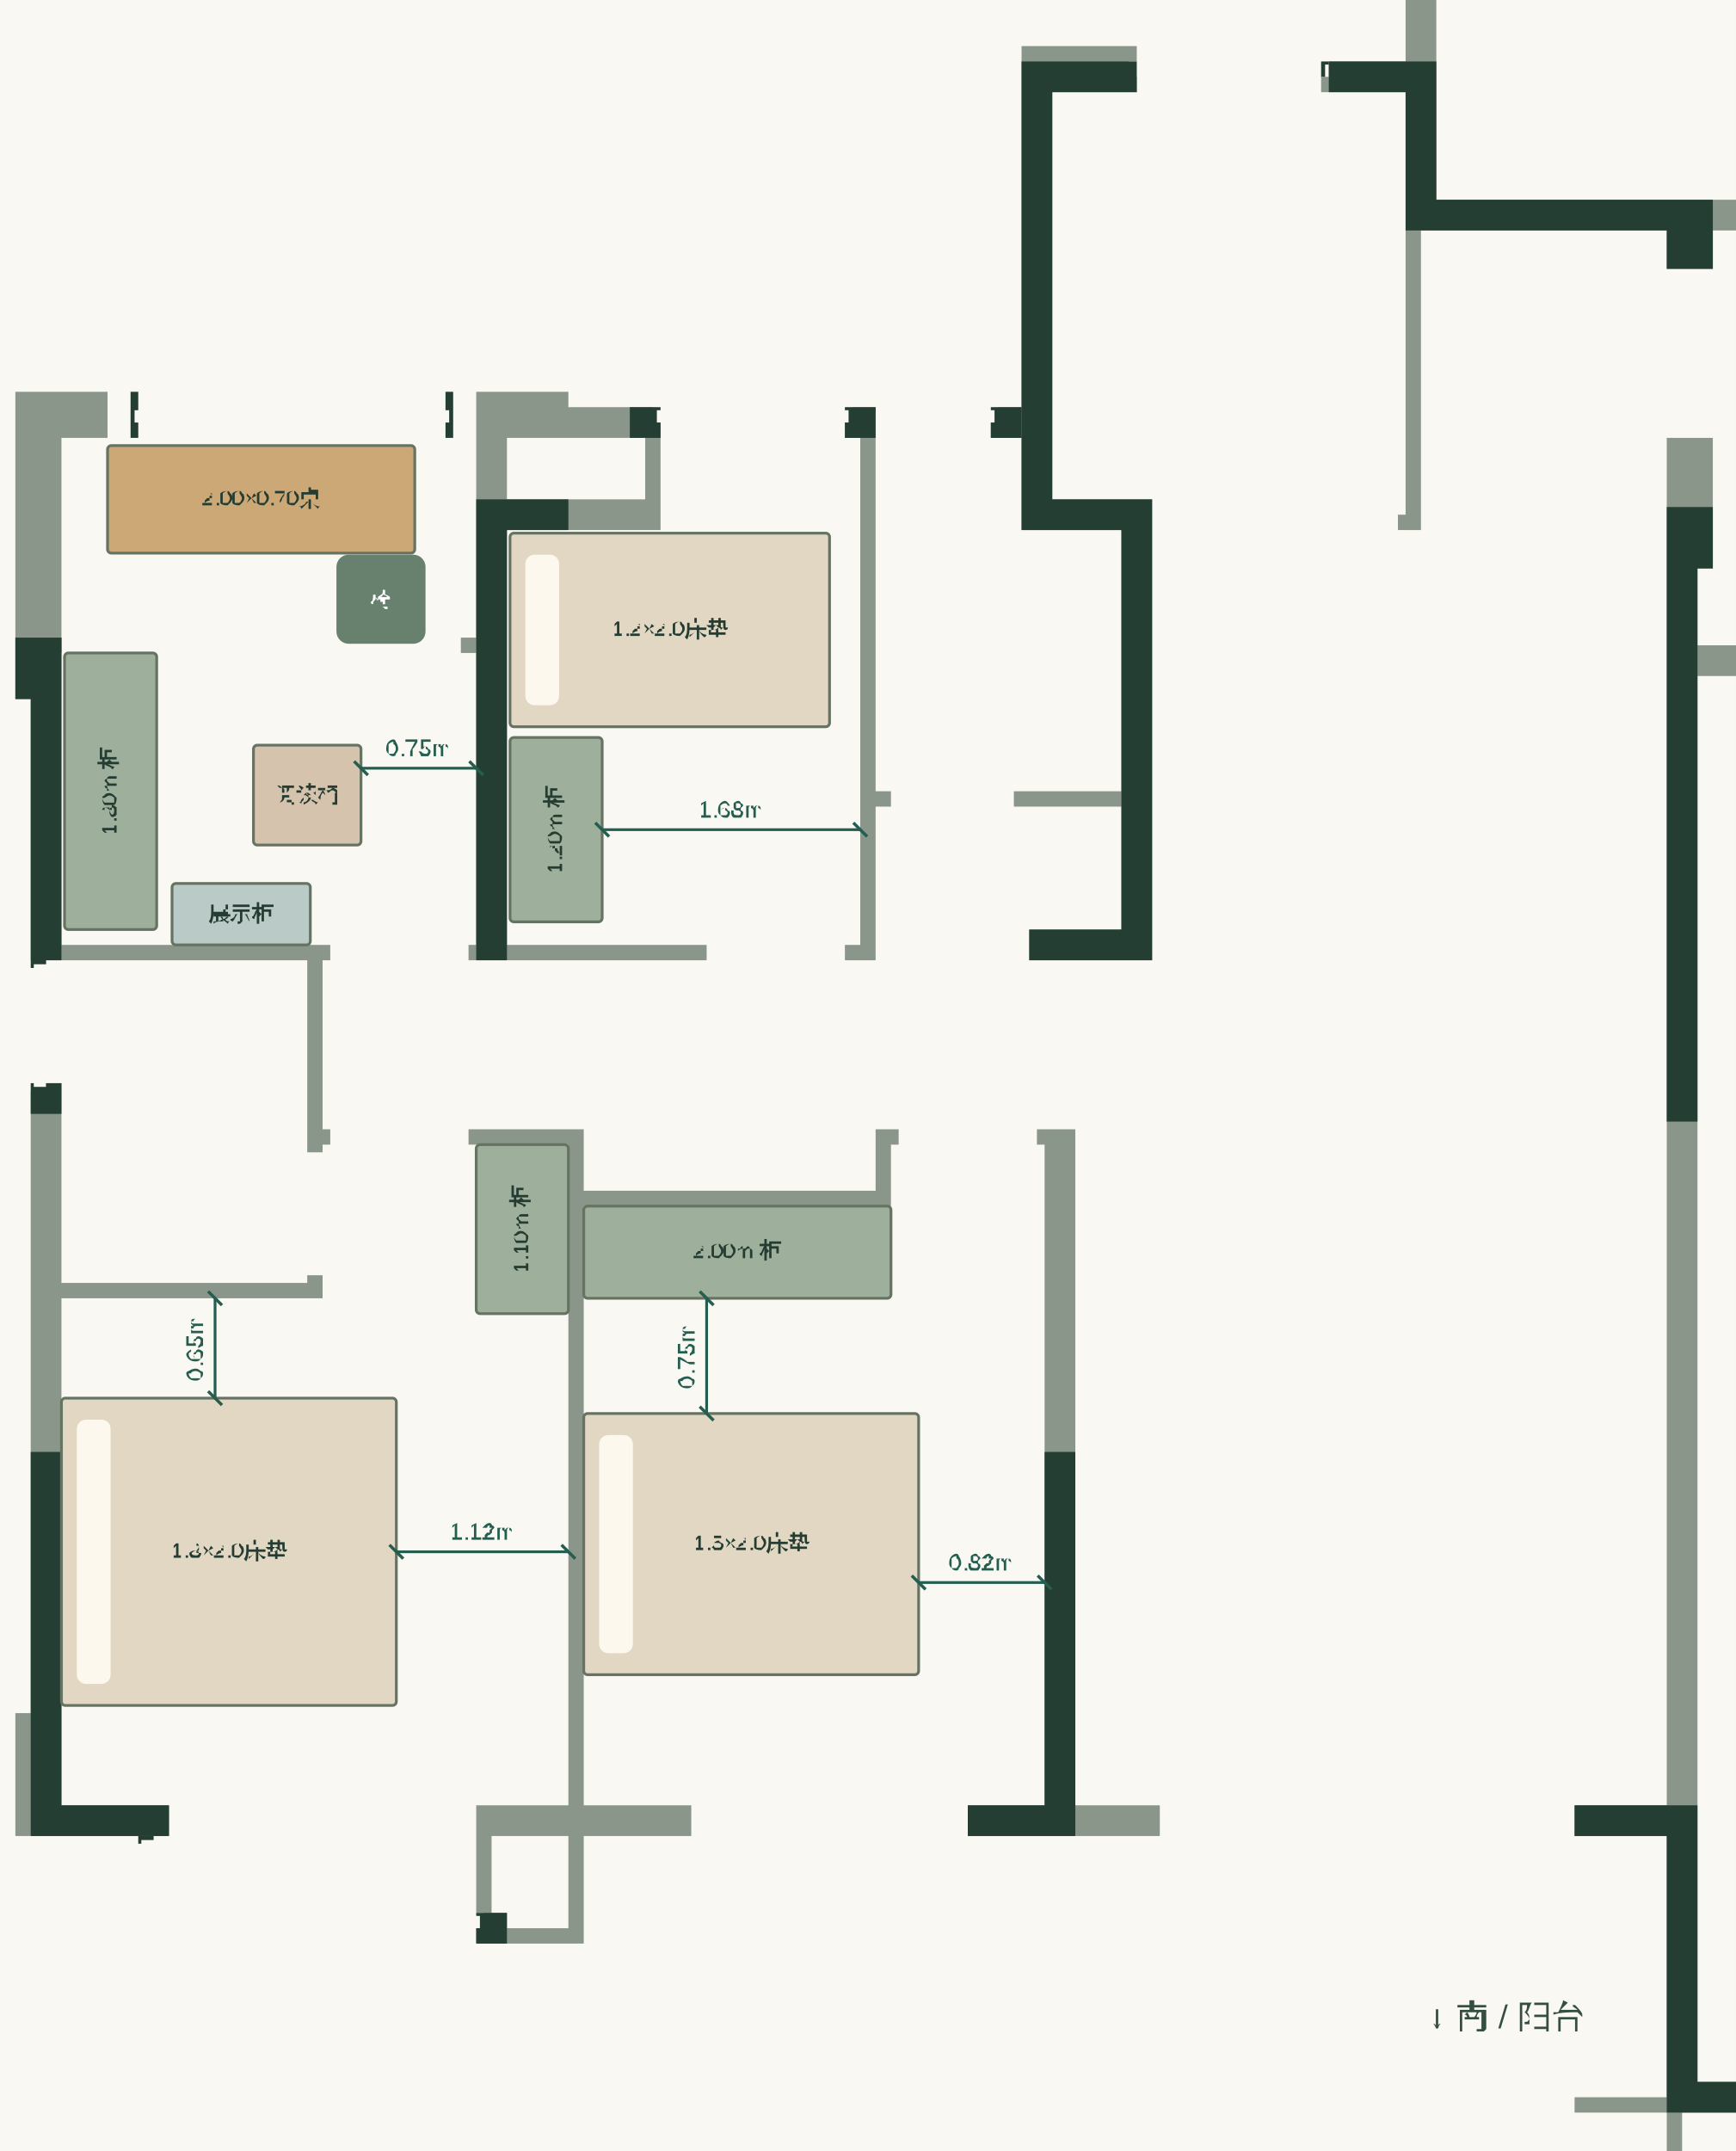
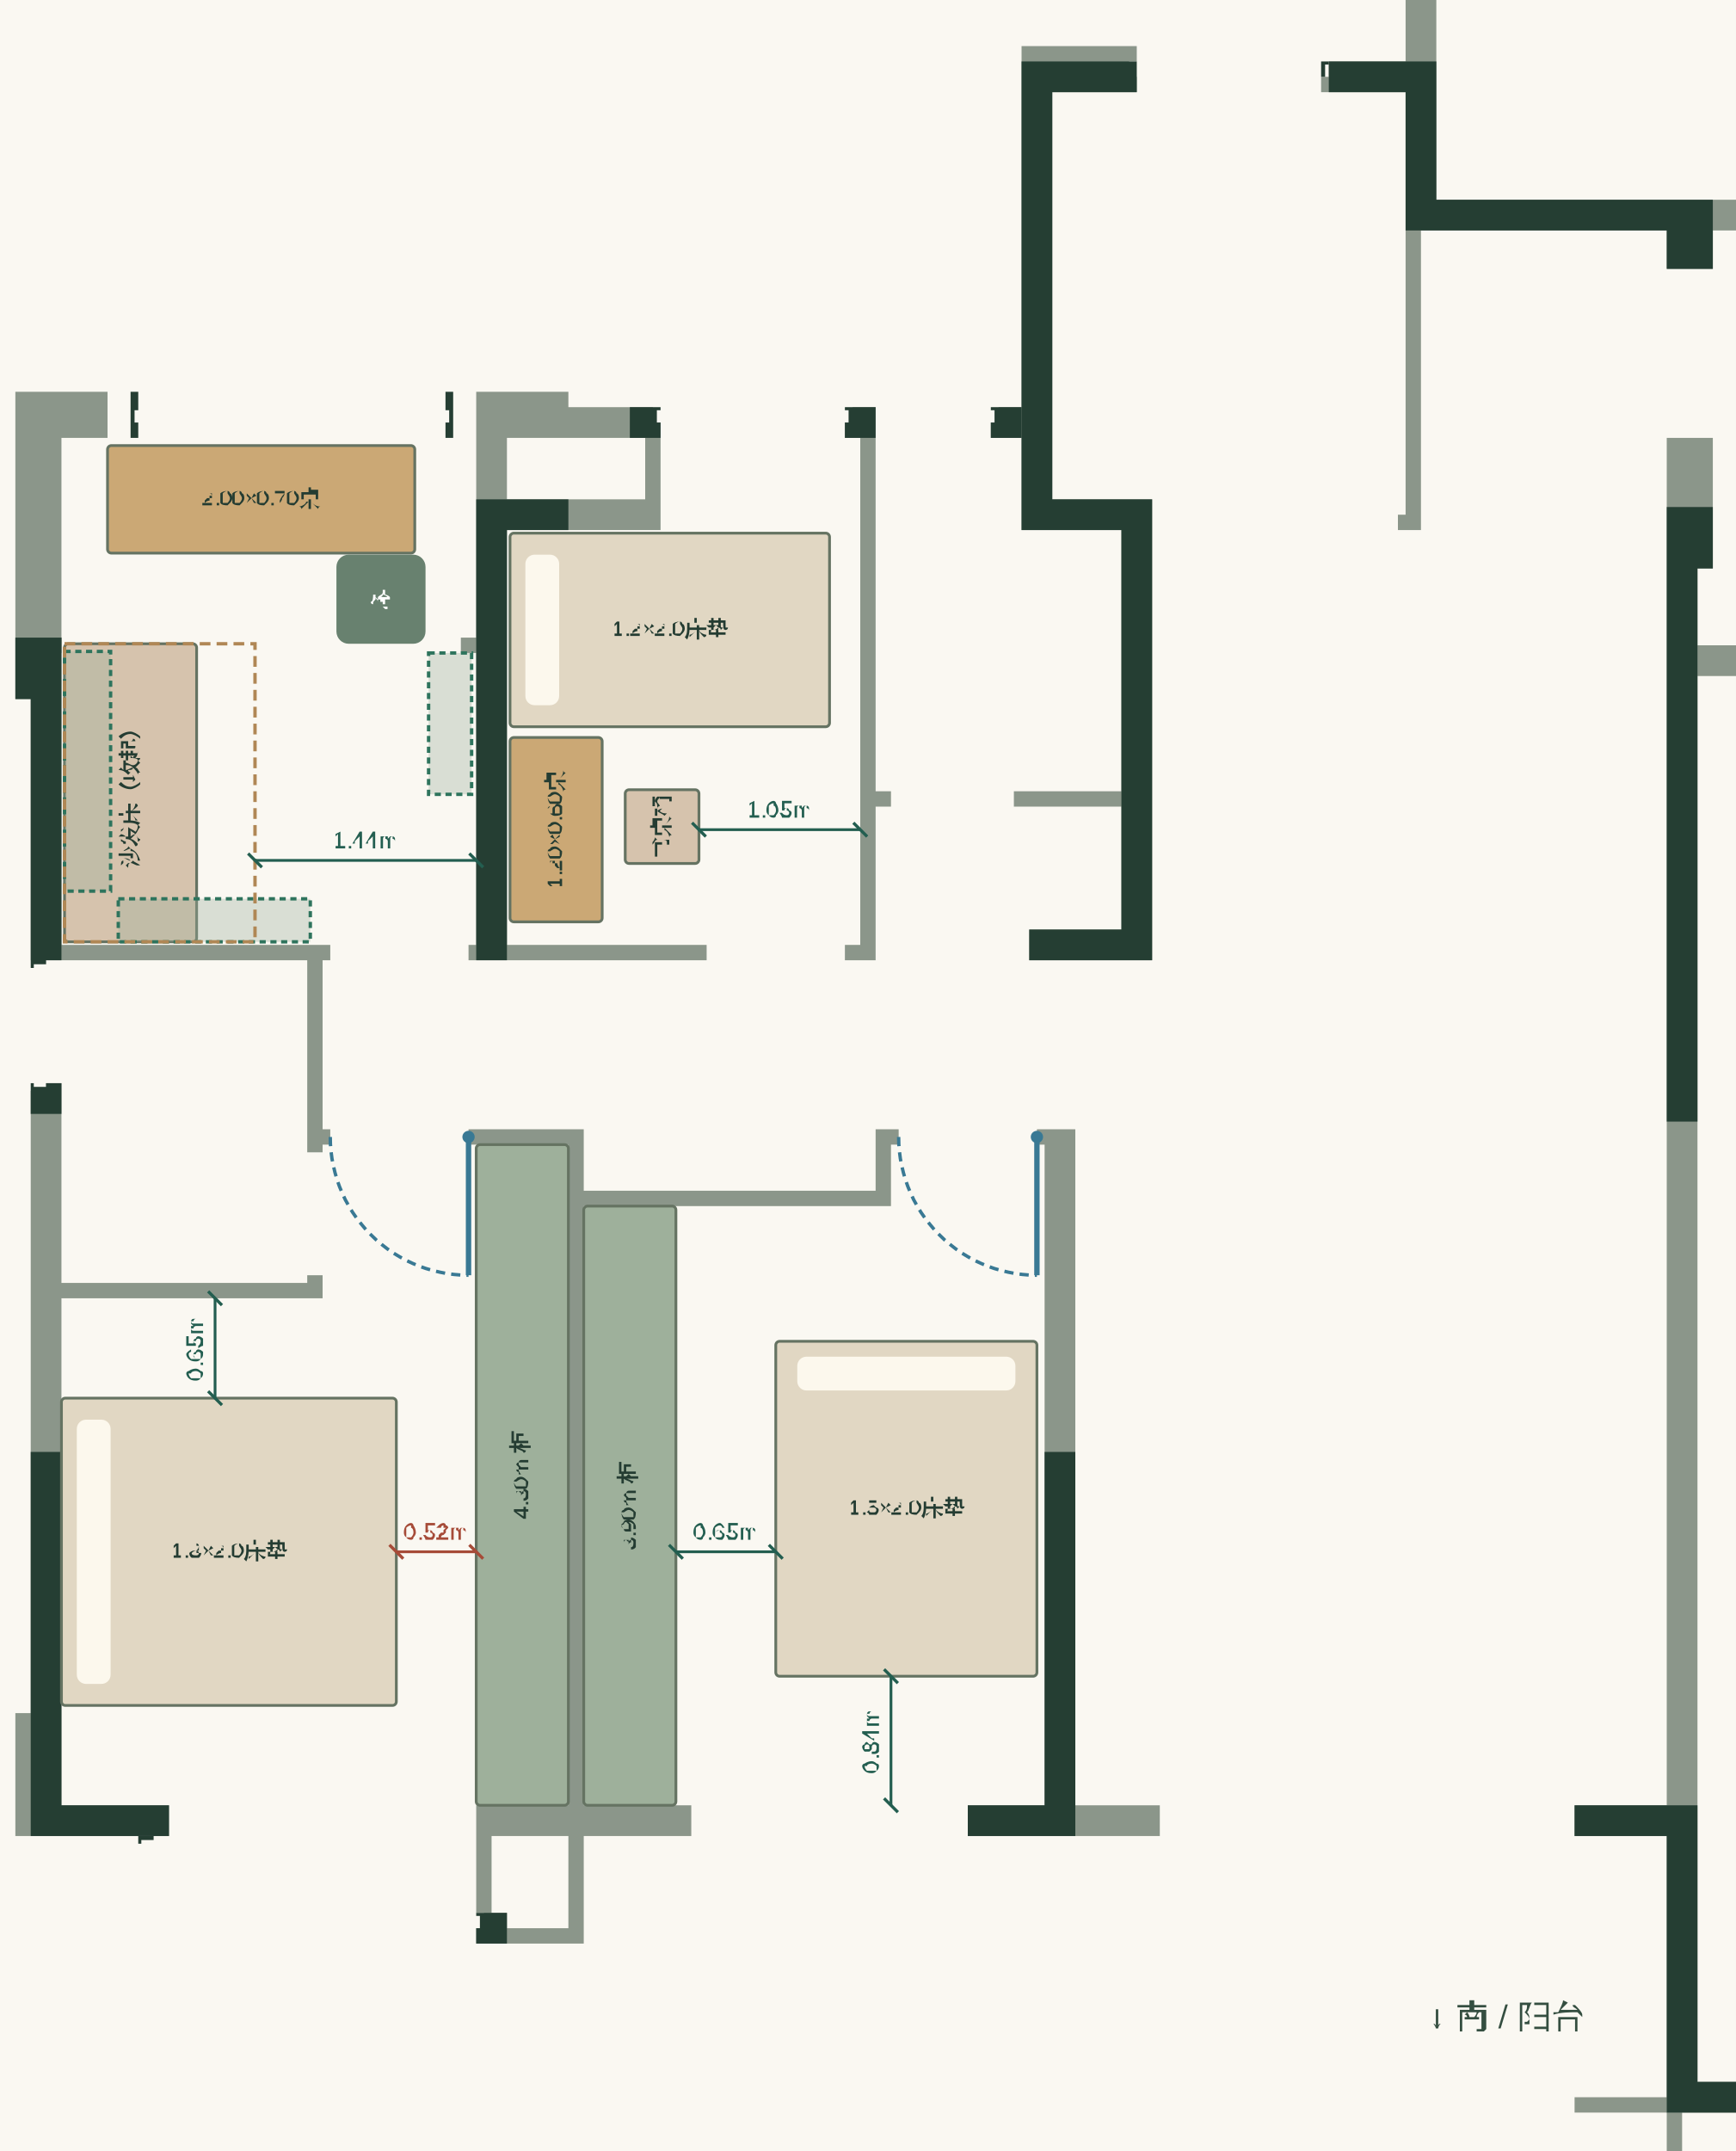
- <svg xmlns="http://www.w3.org/2000/svg" viewBox="-.3 -.3 11.3 14" role="img" aria-label="01 原四房优化尺寸俯视图">
+ <svg xmlns="http://www.w3.org/2000/svg" viewBox="-.3 -.3 11.3 14" role="img" aria-label="01 双面长柜＋沙发书房尺寸俯视图">
  <style>text{font-family:Arial,'PingFang SC',sans-serif}</style>
  <rect x="-.3" y="-.3" width="11.3" height="14" fill="#faf8f2" />
  <g fill="#8b968a">
    <path d="M11.45,-3.9L11.45,-2.65L11.65,-2.65L11.65,-3.9L13.85,-3.9L13.85,-1.7L13.4,-1.7L13.4,-1.5L13.85,-1.5L13.95,-1.5L14.25,-1.5L14.35,-1.5L14.45,-1.5L14.45,-1.5L14.55,-1.5L14.55,-1.8L14.45,-1.8L14.05,-1.8L14.05,-4.1L14.05,-4.3L13.1,-4.3L13.1,-4.1L11.55,-4.1L11.45,-4.1L11.35,-4.1L11.35,-4.08L11.35,-4L11.3,-4L11.3,-3.9L11.35,-3.9L11.45,-3.9Z" fill-rule="evenodd" />
    <path d="M8.35,0.3L8.85,0.3L8.85,1.1L8.85,1.2L8.85,3.05L8.8,3.05L8.8,3.15L8.95,3.15L8.95,1.2L10.55,1.2L10.55,1.45L10.85,1.45L10.85,1.2L11.55,1.2L11.65,1.2L12.55,1.2L12.55,1L11.65,1L11.65,0.7L11.45,0.7L11.45,1L10.85,1L9.05,1L9.05,0.1L9.05,-2.4L9.05,-3.9L9.75,-3.9L9.75,-4.1L9.75,-4.1L9.8,-4.1L9.8,-4.12L9.8,-4.3L8.85,-4.3L8.85,-4.1L8.85,-2.4L8.85,0.1L8.75,0.1L8.35,0.1L8.35,0.12L8.35,0.2L8.3,0.2L8.3,0.3L8.35,0.3Z" fill-rule="evenodd" />
    <path d="M13.75,1.2L14.35,1.2L14.55,1.2L15.35,1.2L15.35,1L14.55,1L14.55,0.6L14.45,0.6L14.35,0.6L14.25,0.6L14.15,0.6L14.15,0.95L13.75,0.95L13.75,1L13.75,1.2Z" fill-rule="evenodd" />
    <path d="M7,3.15L7,4.85L6.3,4.85L6.3,4.95L7,4.95L7,5.75L6.4,5.75L6.4,5.95L7.2,5.95L7.2,5.85L7.2,4.85L7.2,3.15L7.2,3.05L7.2,2.95L6.55,2.95L6.55,0.3L7.05,0.3L7.1,0.3L7.1,0.2L7.05,0.2L7.05,0.12L7.05,0.1L7.1,0.1L7.1,0L7.05,0L6.35,0L6.35,0.1L6.35,2.35L6.2,2.35L6.2,2.45L6.15,2.45L6.15,2.55L6.2,2.55L6.35,2.55L6.35,3.15L7,3.15Z" fill-rule="evenodd" />
    <path d="M12.5,3.2L12.5,3.9L12.25,3.9L12.25,4.1L12.6,4.1L12.6,5.5L12.9,5.5L12.9,5.4L12.7,5.4L12.7,4L12.7,3.4L14.15,3.4L15.2,3.4L15.2,3.725L15.3,3.725L15.4,3.725L15.4,3.2L15.2,3.2L15.05,3.2L15.05,2.7L16,2.7L16,2.5L14.95,2.5L14.35,2.5L14.25,2.5L14.15,2.5L13.9,2.5L13.9,2.6L14.15,2.6L14.15,3.2L12.6,3.2L12.6,2.6L12.9,2.6L12.9,2.5L12.6,2.5L12.5,2.5L12.5,2.6L12.5,3.2ZM14.35,2.6L14.95,2.6L14.95,3.2L14.35,3.2L14.35,2.6Z" fill-rule="evenodd" />
    <path d="M2.7,3.95L2.8,3.95L2.8,5.85L2.75,5.85L2.75,5.95L2.8,5.95L3,5.95L4.3,5.95L4.3,5.85L3,5.85L3,3.15L3.4,3.15L4,3.15L4,2.55L4,2.45L3.95,2.45L3.95,2.35L3.8,2.35L3.4,2.35L3.4,2.25L2.8,2.25L2.8,2.55L2.8,2.95L2.8,3.05L2.8,3.85L2.7,3.85L2.7,3.95ZM3.9,2.95L3.4,2.95L3,2.95L3,2.55L3.4,2.55L3.8,2.55L3.9,2.55L3.9,2.95Z" fill-rule="evenodd" />
    <path d="M5.5,4.85L5.4,4.85L5.4,2.55L5.4,2.45L5.4,2.37L5.4,2.35L5.35,2.35L5.25,2.35L5.25,2.45L5.2,2.45L5.2,2.55L5.25,2.55L5.3,2.55L5.3,4.85L5.3,5.85L5.2,5.85L5.2,5.95L5.4,5.95L5.4,4.95L5.5,4.95L5.5,4.85Z" fill-rule="evenodd" />
    <path d="M1.7,7.05L1.7,7.2L1.8,7.2L1.8,7.15L1.85,7.15L1.85,7.05L1.8,7.05L1.8,5.95L1.85,5.95L1.85,5.85L1.7,5.85L0.1,5.85L0.1,3.95L0.102,3.95L0.102,3.85L0.1,3.85L0.1,2.55L0.4,2.55L0.4,2.25L-0.1,2.25L-0.2,2.25L-0.2,3.85L-0.2,4.25L-0.1,4.25L-0.1,5.95L0,5.95L0.1,5.95L1.7,5.95L1.7,7.05Z" fill-rule="evenodd" />
    <path d="M16.7,5.4L16.65,5.4L16.65,5.5L16.7,5.5L16.7,5.42L16.7,5.4Z" fill-rule="evenodd" />
    <path d="M15.4,7.3L14.7,7.3L14.7,5.6L15.2,5.6L15.4,5.6L15.4,5.5L15.4,5.4L15.4,5.025L15.3,5.025L15.2,5.025L15.2,5.4L14.7,5.4L14.5,5.4L14.5,5.5L14.5,7.3L14.5,8.5L14.7,8.5L15.3,8.5L15.3,8.4L14.7,8.4L14.7,7.4L15.4,7.4L15.4,7.3Z" fill-rule="evenodd" />
    <path d="M17.5,8.6L17.6,8.6L17.6,8.5L19.1,8.5L19.2,8.5L19.2,8.4L19.1,8.4L19.1,5.6L19.15,5.6L19.3,5.6L19.35,5.6L19.35,5.5L19.3,5.5L19.3,5.4L19.15,5.4L19.1,5.4L18.7,5.4L18.55,5.4L18.55,5.5L18.5,5.5L18.5,5.6L18.55,5.6L18.7,5.6L19,5.6L19,8.4L17.4,8.4L17.4,8.5L17.5,8.5L17.5,8.6Z" fill-rule="evenodd" />
    <path d="M16.5,8.5L16.5,8.4L16.4,8.4L16.4,5.6L16.3,5.6L16.3,7.3L16.2,7.3L16.2,7.4L16.3,7.4L16.3,8.5L16.5,8.5Z" fill-rule="evenodd" />
    <path d="M10.55,13.35L10.05,13.35L9.95,13.35L9.95,13.45L10.05,13.45L10.55,13.45L10.55,13.85L10.65,13.85L10.65,13.45L10.75,13.45L11.4,13.45L11.4,13.25L10.75,13.25L10.75,11.55L10.75,11.45L10.75,7L10.75,4.1L11.15,4.1L11.15,3.9L10.75,3.9L10.75,3.4L10.85,3.4L10.85,3L10.85,2.55L10.55,2.55L10.55,3L10.55,3.9L10.55,7L10.55,11.45L9.95,11.45L9.95,11.65L10.55,11.65L10.55,13.35Z" fill-rule="evenodd" />
    <path d="M0.8,11.65L0.8,11.45L0.1,11.45L0.1,9.15L0.1,8.15L1.8,8.15L1.8,8L1.7,8L1.7,8.05L0.1,8.05L0.1,6.95L0.1,6.8L0.1,6.75L0,6.75L0,6.8L-0.1,6.8L-0.1,6.95L-0.1,8.05L-0.1,9.15L-0.1,9.15L-0.1,10.85L-0.2,10.85L-0.2,11.65L-0.1,11.65L0.6,11.65L0.7,11.65L0.8,11.65Z" fill-rule="evenodd" />
    <path d="M6.45,7.05L6.45,7.15L6.5,7.15L6.5,9.15L6.5,11.45L6,11.45L6,11.65L6.6,11.65L6.7,11.65L7.25,11.65L7.25,11.45L6.7,11.45L6.7,9.15L6.7,7.05L6.45,7.05Z" fill-rule="evenodd" />
    <path d="M5.4,7.05L5.4,7.45L3.5,7.45L3.5,7.05L2.75,7.05L2.75,7.15L3.4,7.15L3.4,7.45L3.4,11.45L2.8,11.45L2.8,12.15L2.85,12.15L2.85,12.25L2.8,12.25L2.8,12.35L2.85,12.35L3,12.35L3.5,12.35L3.5,11.65L4.2,11.65L4.2,11.45L3.5,11.45L3.5,7.55L5.5,7.55L5.5,7.15L5.55,7.15L5.55,7.05L5.4,7.05ZM2.9,12.15L2.9,11.65L3.4,11.65L3.4,12.25L3,12.25L3,12.15L2.9,12.15Z" fill-rule="evenodd" />
    <path d="M20.8,10.95L20.8,13.25L20.2,13.25L20.1,13.25L20.1,13.45L20.1,13.85L20.1,13.95L20.15,13.95L20.15,14.05L20.3,14.05L20.9,14.05L21.5,14.05L21.65,14.05L21.65,13.95L21.7,13.95L21.7,13.85L21.7,13.45L21.7,13.25L21.6,13.25L21,13.25L21,10.95L21,8.5L21.8,8.5L21.8,8.4L21,8.4L21,5.6L21.65,5.6L21.65,5.5L21.65,5.4L21,5.4L20.8,5.4L20.15,5.4L20.15,5.5L20.15,5.6L20.8,5.6L20.8,8.4L20,8.4L20,8.5L20.8,8.5L20.8,10.95ZM20.2,13.45L20.8,13.45L21,13.45L21.6,13.45L21.6,13.85L21.5,13.85L21.5,13.95L20.9,13.95L20.3,13.95L20.3,13.85L20.2,13.85L20.2,13.45Z" fill-rule="evenodd" />
    <path d="M14.1,13.25L14.1,13.45L14.5,13.45L14.6,13.45L15.1,13.45L15.1,13.25L14.7,13.25L14.7,10.7L14.7,9.7L14.8,9.7L14.8,9.6L14.5,9.6L14.5,13.25L14.1,13.25Z" fill-rule="evenodd" />
    <path d="M18.1,14.15L18.25,14.15L18.3,14.15L18.3,14.05L18.25,14.05L18.25,13.95L18.3,13.95L18.3,13.25L17.6,13.25L17.6,9.7L17.6,9.5L17.5,9.5L17.5,9.6L15.7,9.6L15.7,9.7L17.5,9.7L17.5,13.25L16.9,13.25L16.9,13.45L17.5,13.45L17.5,14.15L18.1,14.15ZM18.1,14.05L17.6,14.05L17.6,13.45L18.2,13.45L18.2,13.95L18.1,13.95L18.1,14.05Z" fill-rule="evenodd" />
    <path d="M10.85,15.15L10.85,14.85L10.55,14.85L10.55,15.05L10.05,15.05L9.95,15.05L9.95,15.15L10.85,15.15Z" fill-rule="evenodd" />
    <path d="M27.95,-1.5L28.4,-1.5L28.4,-1.7L27.95,-1.7L27.95,-3.9L30.15,-3.9L30.15,-2.65L30.35,-2.65L30.35,-3.9L30.35,-3.9L30.45,-3.9L30.5,-3.9L30.5,-4L30.45,-4L30.45,-4.08L30.45,-4.1L30.35,-4.1L30.25,-4.1L28.7,-4.1L28.7,-4.3L27.75,-4.3L27.75,-4.1L27.75,-1.8L27.35,-1.8L27.25,-1.8L27.25,-1.5L27.35,-1.5L27.35,-1.5L27.45,-1.5L27.55,-1.5L27.85,-1.5L27.95,-1.5Z" fill-rule="evenodd" />
    <path d="M30.95,1.45L31.25,1.45L31.25,1.2L32.85,1.2L32.85,3.15L33,3.15L33,3.05L32.95,3.05L32.95,1.2L32.95,1.1L32.95,0.3L33.45,0.3L33.5,0.3L33.5,0.2L33.45,0.2L33.45,0.12L33.45,0.1L33.05,0.1L32.95,0.1L32.95,-2.4L32.95,-4.1L32.95,-4.3L32,-4.3L32,-4.12L32,-4.1L32.05,-4.1L32.05,-4.1L32.05,-3.9L32.75,-3.9L32.75,-2.4L32.75,0.1L32.75,1L30.95,1L30.35,1L30.35,0.7L30.15,0.7L30.15,1L29.25,1L29.25,1.2L30.25,1.2L30.95,1.2L30.95,1.45Z" fill-rule="evenodd" />
    <path d="M26.45,1L26.45,1.2L27.1,1.2L27.35,1.2L27.45,1.2L28.05,1.2L28.05,1L28.05,0.95L27.55,0.95L27.55,0.6L27.45,0.6L27.35,0.6L27.25,0.6L27.25,0.95L27.1,0.95L27.1,1L26.45,1Z" fill-rule="evenodd" />
    <path d="M34.6,3.15L34.6,4.85L34.6,5.85L34.6,5.95L35.4,5.95L35.4,5.75L34.8,5.75L34.8,4.95L35.5,4.95L35.5,4.85L34.8,4.85L34.8,3.15L35.45,3.15L35.45,2.55L35.6,2.55L35.65,2.55L35.65,2.45L35.6,2.45L35.6,2.35L35.45,2.35L35.45,0.1L35.45,0L34.75,0L34.7,0L34.7,0.1L34.75,0.1L34.75,0.12L34.75,0.2L34.7,0.2L34.7,0.3L34.75,0.3L35.25,0.3L35.25,2.95L34.6,2.95L34.6,3.05L34.6,3.15Z" fill-rule="evenodd" />
    <path d="M29.1,3.4L29.1,4L29.1,5.4L28.9,5.4L28.9,5.5L29.2,5.5L29.2,4.1L29.55,4.1L29.55,3.9L29.3,3.9L29.3,3.2L29.3,2.5L28.75,2.5L28.75,2.6L29.2,2.6L29.2,3.2L27.3,3.2L27.3,2.6L27.75,2.6L27.75,2.5L27.3,2.5L27.1,2.5L26.5,2.5L25.8,2.5L25.8,2.7L26.4,2.7L26.4,3.2L26.4,3.725L26.5,3.725L26.6,3.725L26.6,3.4L27.2,3.4L27.3,3.4L29.1,3.4ZM27.1,2.7L27.1,3.2L26.6,3.2L26.5,3.2L26.5,2.7L27.1,2.7Z" fill-rule="evenodd" />
    <path d="M38.8,5.95L39,5.95L39.05,5.95L39.05,5.85L39,5.85L39,3.95L39.1,3.95L39.1,3.85L39,3.85L39,3.05L39,2.95L39,2.55L39,2.25L38.4,2.25L38.4,2.35L38,2.35L37.85,2.35L37.85,2.45L37.8,2.45L37.8,2.55L37.8,3.15L38.4,3.15L38.8,3.15L38.8,5.85L37.5,5.85L37.5,5.95L38.8,5.95ZM38.8,2.55L38.8,2.95L38.4,2.95L37.9,2.95L37.9,2.55L38,2.55L38.4,2.55L38.8,2.55Z" fill-rule="evenodd" />
    <path d="M36.4,2.55L36.4,4.85L36.3,4.85L36.3,4.95L36.4,4.95L36.4,5.95L36.6,5.95L36.6,5.85L36.5,5.85L36.5,4.85L36.5,2.55L36.55,2.55L36.6,2.55L36.6,2.45L36.55,2.45L36.55,2.35L36.45,2.35L36.4,2.35L36.4,2.37L36.4,2.45L36.4,2.55Z" fill-rule="evenodd" />
    <path d="M39.95,7.05L39.95,7.15L40,7.15L40,7.2L40.1,7.2L40.1,7.05L40.1,5.95L41.7,5.95L41.8,5.95L41.9,5.95L41.9,4.25L42,4.25L42,3.85L42,2.25L41.9,2.25L41.4,2.25L41.4,2.55L41.7,2.55L41.7,3.85L40,3.85L40,3.95L41.7,3.95L41.7,5.85L40.1,5.85L39.95,5.85L39.95,5.95L40,5.95L40,7.05L39.95,7.05Z" fill-rule="evenodd" />
    <path d="M25.1,5.4L25.1,5.42L25.1,5.5L25.15,5.5L25.15,5.4L25.1,5.4Z" fill-rule="evenodd" />
    <path d="M26.4,7.4L27.1,7.4L27.1,8.4L26.5,8.4L26.5,8.5L27.1,8.5L27.3,8.5L27.3,7.3L27.3,5.5L27.3,5.4L27.1,5.4L26.6,5.4L26.6,5.025L26.5,5.025L26.4,5.025L26.4,5.4L26.4,5.5L26.4,5.6L26.6,5.6L27.1,5.6L27.1,7.3L26.4,7.3L26.4,7.4Z" fill-rule="evenodd" />
    <path d="M22.7,5.6L22.7,8.4L22.6,8.4L22.6,8.5L22.7,8.5L24.2,8.5L24.2,8.6L24.3,8.6L24.3,8.5L24.4,8.5L24.4,8.4L22.8,8.4L22.8,5.6L23.1,5.6L23.25,5.6L23.3,5.6L23.3,5.5L23.25,5.5L23.25,5.4L23.1,5.4L22.7,5.4L22.65,5.4L22.5,5.4L22.5,5.5L22.45,5.5L22.45,5.6L22.5,5.6L22.65,5.6L22.7,5.6Z" fill-rule="evenodd" />
    <path d="M25.6,7.4L25.6,7.3L25.5,7.3L25.5,5.6L25.4,5.6L25.4,8.4L25.3,8.4L25.3,8.5L25.5,8.5L25.5,7.4L25.6,7.4Z" fill-rule="evenodd" />
    <path d="M31.05,13.25L30.4,13.25L30.4,13.45L31.05,13.45L31.15,13.45L31.15,13.85L31.25,13.85L31.25,13.45L31.75,13.45L31.85,13.45L31.85,13.35L31.75,13.35L31.25,13.35L31.25,11.65L31.85,11.65L31.85,11.45L31.25,11.45L31.25,7L31.25,3.9L31.25,3L31.25,2.55L30.95,2.55L30.95,3L30.95,3.4L31.05,3.4L31.05,3.9L30.65,3.9L30.65,4.1L31.05,4.1L31.05,7L31.05,11.45L31.05,11.55L31.05,13.25Z" fill-rule="evenodd" />
    <path d="M42,11.65L42,10.85L41.9,10.85L41.9,9.15L41.9,9.15L41.9,8.05L41.9,6.95L41.9,6.8L41.8,6.8L41.8,6.75L41.7,6.75L41.7,6.8L41.7,6.95L41.7,8.05L40.1,8.05L40.1,8L40,8L40,8.15L41.7,8.15L41.7,9.15L41.7,11.45L41,11.45L41,11.65L41.1,11.65L41.2,11.65L41.9,11.65L42,11.65Z" fill-rule="evenodd" />
    <path d="M35.35,7.05L35.1,7.05L35.1,9.15L35.1,11.45L34.55,11.45L34.55,11.65L35.1,11.65L35.2,11.65L35.8,11.65L35.8,11.45L35.3,11.45L35.3,9.15L35.3,7.15L35.35,7.15L35.35,7.05Z" fill-rule="evenodd" />
    <path d="M36.3,7.55L38.3,7.55L38.3,11.45L37.6,11.45L37.6,11.65L38.3,11.65L38.3,12.35L38.8,12.35L38.95,12.35L39,12.35L39,12.25L38.95,12.25L38.95,12.15L39,12.15L39,11.45L38.4,11.45L38.4,7.45L38.4,7.15L39.05,7.15L39.05,7.05L38.3,7.05L38.3,7.45L36.4,7.45L36.4,7.05L36.25,7.05L36.25,7.15L36.3,7.15L36.3,7.55ZM38.4,12.25L38.4,11.65L38.9,11.65L38.9,12.15L38.8,12.15L38.8,12.25L38.4,12.25Z" fill-rule="evenodd" />
    <path d="M27.3,13.25L27.3,9.6L27,9.6L27,9.7L27.1,9.7L27.1,10.7L27.1,13.25L26.7,13.25L26.7,13.45L27.2,13.45L27.3,13.45L27.7,13.45L27.7,13.25L27.3,13.25Z" fill-rule="evenodd" />
    <path d="M24.2,9.7L24.2,13.25L23.5,13.25L23.5,13.95L23.55,13.95L23.55,14.05L23.5,14.05L23.5,14.15L23.55,14.15L23.7,14.15L24.3,14.15L24.3,13.45L24.9,13.45L24.9,13.25L24.3,13.25L24.3,9.7L26.1,9.7L26.1,9.6L24.3,9.6L24.3,9.5L24.2,9.5L24.2,9.7ZM24.2,13.45L24.2,14.05L23.7,14.05L23.7,13.95L23.6,13.95L23.6,13.45L24.2,13.45Z" fill-rule="evenodd" />
    <path d="M31.85,15.15L31.85,15.05L31.75,15.05L31.25,15.05L31.25,14.85L30.95,14.85L30.95,15.15L31.85,15.15Z" fill-rule="evenodd" />
  </g>
  <path d="M3.8,2.35L3.8,2.55L3.95,2.55L4,2.55L4,2.45L3.976,2.45L3.976,2.37L4,2.37L4,2.35L3.95,2.35L3.8,2.35Z" fill="#253e33" />
  <path d="M2.8,2.95L2.8,5.95L3,5.95L3,3.15L3.4,3.15L3.4,2.95L2.8,2.95Z" fill="#253e33" />
  <path d="M-0.2,3.85L-0.2,4.25L-0.1,4.25L-0.1,5.95L-0.1,5.95L-0.1,6L-0.08,6L-0.08,5.976L0,5.976L0,5.95L0.048,5.95L0.1,5.95L0.1,5.95L0.1,3.85L-0.2,3.85Z" fill="#253e33" />
  <path d="M-0.1,6.95L0.1,6.95L0.1,6.8L0.1,6.75L0,6.75L0,6.774L-0.08,6.774L-0.08,6.75L-0.1,6.75L-0.1,6.8L-0.1,6.95Z" fill="#253e33" />
  <path d="M0.8,11.65L0.8,11.45L0.1,11.45L0.1,9.15L-0.1,9.15L-0.1,9.15L-0.1,10.85L-0.1,10.85L-0.1,11.65L0.8,11.65Z" fill="#253e33" />
  <path d="M2.85,12.15L2.8,12.15L2.8,12.17L2.824,12.17L2.824,12.25L2.8,12.25L2.8,12.35L2.85,12.35L3,12.35L3,12.15L2.85,12.15Z" fill="#253e33" />
  <path d="M7.05,0.1L7.05,0.1L7.05,0.1L6.35,0.1L6.35,3.15L7,3.15L7,5.75L6.4,5.75L6.4,5.95L7.2,5.95L7.2,2.95L6.55,2.95L6.55,0.3L7.05,0.3L7.05,0.3L7.1,0.3L7.1,0.2L7.1,0.2L7.1,0.1L7.1,0.1L7.05,0.1Z" fill="#253e33" />
  <path d="M5.35,2.35L5.25,2.35L5.2,2.35L5.2,2.37L5.224,2.37L5.224,2.45L5.2,2.45L5.2,2.55L5.25,2.55L5.4,2.55L5.4,2.35L5.4,2.35L5.35,2.35Z" fill="#253e33" />
  <path d="M6.15,2.45L6.15,2.55L6.2,2.55L6.35,2.55L6.35,2.35L6.2,2.35L6.15,2.35L6.15,2.37L6.174,2.37L6.174,2.45L6.15,2.45Z" fill="#253e33" />
  <path d="M6.7,11.65L6.7,9.15L6.5,9.15L6.5,11.45L6,11.45L6,11.65L6.7,11.65Z" fill="#253e33" />
  <path d="M0.6,2.45L0.576,2.45L0.576,2.37L0.6,2.37L0.6,2.35L0.6,2.25L0.55,2.25L0.55,2.35L0.55,2.45L0.55,2.55L0.6,2.55L0.6,2.45Z" fill="#253e33" />
  <path d="M2.624,2.37L2.624,2.45L2.6,2.45L2.6,2.55L2.65,2.55L2.65,2.45L2.65,2.35L2.65,2.25L2.6,2.25L2.6,2.35L2.6,2.37L2.624,2.37Z" fill="#253e33" />
  <path d="M0.7,11.65L0.6,11.65L0.6,11.7L0.62,11.7L0.62,11.676L0.7,11.676L0.7,11.65Z" fill="#253e33" />
  <path d="M8.3,0.2L8.326,0.2L8.326,0.12L8.35,0.12L8.35,0.1L8.3,0.1L8.3,0.2Z" fill="#253e33" />
  <path d="M10.85,1.45L10.85,1L9.05,1L9.05,0.1L8.35,0.1L8.35,0.3L8.85,0.3L8.85,1.2L10.55,1.2L10.55,1.45L10.85,1.45Z" fill="#253e33" />
  <path d="M10.85,3L10.55,3L10.55,7L10.75,7L10.75,3.4L10.85,3.4L10.85,3Z" fill="#253e33" />
  <path d="M9.95,11.45L9.95,11.65L10.55,11.65L10.55,13.45L11.4,13.45L11.4,13.25L10.75,13.25L10.75,11.45L9.95,11.45Z" fill="#253e33" />
  <g>
    <rect x="0.1" y="8.8" width="2.18" height="2" rx=".025" fill="#e1d7c3" stroke="#657362" stroke-width=".018" />
    <rect x="0.2" y="8.94" width=".22" height="1.72" fill="#fcf8ed" rx=".06" />
    <text transform="translate(1.19 9.8) rotate(0)" text-anchor="middle" dominant-baseline="middle" font-size=".14" fill="#243c32">1.8×2.0床垫</text>
  </g>
  <g>
    <rect x="3.02" y="3.17" width="2.08" height="1.26" rx=".025" fill="#e1d7c3" stroke="#657362" stroke-width=".018" />
    <rect x="3.12" y="3.31" width=".22" height="0.98" fill="#fcf8ed" rx=".06" />
    <text transform="translate(4.06 3.8) rotate(0)" text-anchor="middle" dominant-baseline="middle" font-size=".14" fill="#243c32">1.2×2.0床垫</text>
  </g>
  <g>
-     <rect x="3.5" y="8.9" width="2.18" height="1.7" rx=".025" fill="#e1d7c3" stroke="#657362" stroke-width=".018" />
-     <rect x="3.6" y="9.04" width=".22" height="1.42" fill="#fcf8ed" rx=".06" />
-     <text transform="translate(4.59 9.75) rotate(0)" text-anchor="middle" dominant-baseline="middle" font-size=".14" fill="#243c32">1.5×2.0床垫</text>
+     <rect x="4.75" y="8.43" width="1.7" height="2.18" rx=".025" fill="#e1d7c3" stroke="#657362" stroke-width=".018" />
+     <rect x="4.89" y="8.53" width="1.42" height=".22" fill="#fcf8ed" rx=".06" />
+     <text transform="translate(5.6 9.52) rotate(0)" text-anchor="middle" dominant-baseline="middle" font-size=".14" fill="#243c32">1.5×2.0床垫</text>
  </g>
  <g>
    <rect x="0.4" y="2.6" width="2" height="0.7" rx=".025" fill="#cba875" stroke="#657362" stroke-width=".018" />
    <text transform="translate(1.4 2.95) rotate(0)" text-anchor="middle" dominant-baseline="middle" font-size=".14" fill="#243c32">2.00×0.70桌</text>
  </g>
  <g>
-     <rect x="0.82" y="5.45" width="0.9" height="0.4" rx=".025" fill="#bacac6" stroke="#657362" stroke-width=".018" />
-     <text transform="translate(1.27 5.65) rotate(0)" text-anchor="middle" dominant-baseline="middle" font-size=".14" fill="#243c32">展示柜</text>
+     <rect x="3.02" y="4.5" width="0.6" height="1.2" rx=".025" fill="#cba875" stroke="#657362" stroke-width=".018" />
+     <text transform="translate(3.32 5.1) rotate(-90)" text-anchor="middle" dominant-baseline="middle" font-size=".14" fill="#243c32">1.20×0.60桌</text>
  </g>
  <g>
-     <rect x="1.35" y="4.55" width="0.7" height="0.65" rx=".025" fill="#d6c3ad" stroke="#657362" stroke-width=".018" />
-     <text transform="translate(1.7 4.875) rotate(0)" text-anchor="middle" dominant-baseline="middle" font-size=".14" fill="#243c32">阅读椅</text>
+     <rect x="3.77" y="4.84" width="0.48" height="0.48" rx=".025" fill="#d6c3ad" stroke="#657362" stroke-width=".018" />
+     <text transform="translate(4.01 5.08) rotate(-90)" text-anchor="middle" dominant-baseline="middle" font-size=".14" fill="#243c32">书桌椅</text>
  </g>
  <g>
-     <rect x="2.8" y="7.15" width="0.6" height="1.1" rx=".025" fill="#9eb09b" stroke="#657362" stroke-width=".018" />
-     <text transform="translate(3.1 7.7) rotate(-90)" text-anchor="middle" dominant-baseline="middle" font-size=".14" fill="#243c32">1.10m 柜</text>
+     <rect x="0.12" y="3.89" width="0.86" height="1.94" rx=".025" fill="#d6c3ad" stroke="#657362" stroke-width=".018" />
+     <text transform="translate(0.55 4.86) rotate(-90)" text-anchor="middle" dominant-baseline="middle" font-size=".14" fill="#243c32">沙发床（收起）</text>
  </g>
  <g>
-     <rect x="3.5" y="7.55" width="2" height="0.6" rx=".025" fill="#9eb09b" stroke="#657362" stroke-width=".018" />
-     <text transform="translate(4.5 7.85) rotate(0)" text-anchor="middle" dominant-baseline="middle" font-size=".14" fill="#243c32">2.00m 柜</text>
+     <rect x="2.8" y="7.15" width="0.6" height="4.3" rx=".025" fill="#9eb09b" stroke="#657362" stroke-width=".018" />
+     <text transform="translate(3.1 9.3) rotate(-90)" text-anchor="middle" dominant-baseline="middle" font-size=".14" fill="#243c32">4.30m 柜</text>
  </g>
  <g>
-     <rect x="3.02" y="4.5" width="0.6" height="1.2" rx=".025" fill="#9eb09b" stroke="#657362" stroke-width=".018" />
-     <text transform="translate(3.32 5.1) rotate(-90)" text-anchor="middle" dominant-baseline="middle" font-size=".14" fill="#243c32">1.20m 柜</text>
+     <rect x="3.5" y="7.55" width="0.6" height="3.9" rx=".025" fill="#9eb09b" stroke="#657362" stroke-width=".018" />
+     <text transform="translate(3.8 9.5) rotate(-90)" text-anchor="middle" dominant-baseline="middle" font-size=".14" fill="#243c32">3.90m 柜</text>
  </g>
-   <g>
-     <rect x="0.12" y="3.95" width="0.6" height="1.8" rx=".025" fill="#9eb09b" stroke="#657362" stroke-width=".018" />
-     <text transform="translate(0.42 4.85) rotate(-90)" text-anchor="middle" dominant-baseline="middle" font-size=".14" fill="#243c32">1.80m 柜</text>
-   </g>
+   <rect x="0.12" y="3.94" width="0.3" height="1.56" fill="#9aaf9c" fill-opacity=".35" stroke="#2e745d" stroke-width=".022" stroke-dasharray=".04 .03" />
+   <rect x="0.47" y="5.55" width="1.25" height="0.28" fill="#9aaf9c" fill-opacity=".35" stroke="#2e745d" stroke-width=".022" stroke-dasharray=".04 .03" />
+   <rect x="2.49" y="3.95" width="0.28" height="0.92" fill="#9aaf9c" fill-opacity=".35" stroke="#2e745d" stroke-width=".022" stroke-dasharray=".04 .03" />
+   <rect x="0.12" y="3.89" width="1.24" height="1.94" fill="none" stroke="#b08755" stroke-width=".022" stroke-dasharray=".07 .04" />
  <rect x="1.89" y="3.31" width="0.58" height="0.58" rx=".08" fill="#68816f" />
  <text x="2.18" y="3.645" font-size=".13" text-anchor="middle" fill="white">椅</text>
-   <path d="M2.28,9.8L3.4,9.8" stroke="#235e50" stroke-width=".018" />
-   <path d="M2.235,9.755l.09,.09" stroke="#235e50" stroke-width=".02" />
-   <path d="M3.355,9.755l.09,.09" stroke="#235e50" stroke-width=".02" />
-   <text transform="translate(2.84,9.8) rotate(0)" y="-.08" text-anchor="middle" font-size=".15" fill="#235e50" stroke="#faf8f2" stroke-width=".05" paint-order="stroke">1.12m</text>
+   <path d="M1.85,7.1L1.851,7.147L1.855,7.194L1.861,7.241L1.87,7.287L1.881,7.333L1.894,7.378L1.91,7.423L1.928,7.466L1.948,7.509L1.971,7.55L1.995,7.59L2.022,7.629L2.051,7.666L2.081,7.702L2.114,7.736L2.148,7.769L2.184,7.799L2.221,7.828L2.26,7.855L2.3,7.879L2.341,7.902L2.384,7.922L2.427,7.94L2.472,7.956L2.517,7.969L2.563,7.98L2.609,7.989L2.656,7.995L2.703,7.999L2.75,8" fill="none" stroke="#397994" stroke-width=".022" stroke-dasharray=".06 .04" />
+   <path d="M2.75,7.1v0.9" stroke="#397994" stroke-width=".035" />
+   <circle cx="2.75" cy="7.1" r=".04" fill="#397994" />
+   <path d="M5.55,7.1L5.551,7.147L5.555,7.194L5.561,7.241L5.57,7.287L5.581,7.333L5.594,7.378L5.61,7.423L5.628,7.466L5.648,7.509L5.671,7.55L5.695,7.59L5.722,7.629L5.751,7.666L5.781,7.702L5.814,7.736L5.848,7.769L5.884,7.799L5.921,7.828L5.96,7.855L6,7.879L6.041,7.902L6.084,7.922L6.127,7.94L6.172,7.956L6.217,7.969L6.263,7.98L6.309,7.989L6.356,7.995L6.403,7.999L6.45,8" fill="none" stroke="#397994" stroke-width=".022" stroke-dasharray=".06 .04" />
+   <path d="M6.45,7.1v0.9" stroke="#397994" stroke-width=".035" />
+   <circle cx="6.45" cy="7.1" r=".04" fill="#397994" />
+   <path d="M2.28,9.8L2.8,9.8" stroke="#a64b38" stroke-width=".018" />
+   <path d="M2.235,9.755l.09,.09" stroke="#a64b38" stroke-width=".02" />
+   <path d="M2.755,9.755l.09,.09" stroke="#a64b38" stroke-width=".02" />
+   <text transform="translate(2.54,9.8) rotate(0)" y="-.08" text-anchor="middle" font-size=".15" fill="#a64b38" stroke="#faf8f2" stroke-width=".05" paint-order="stroke">0.52m</text>
  <path d="M1.1,8.15L1.1,8.8" stroke="#235e50" stroke-width=".018" />
  <path d="M1.055,8.105l.09,.09" stroke="#235e50" stroke-width=".02" />
  <path d="M1.055,8.755l.09,.09" stroke="#235e50" stroke-width=".02" />
  <text transform="translate(1.1,8.475) rotate(-90)" y="-.08" text-anchor="middle" font-size=".15" fill="#235e50" stroke="#faf8f2" stroke-width=".05" paint-order="stroke">0.65m</text>
-   <path d="M5.68,10L6.5,10" stroke="#235e50" stroke-width=".018" />
-   <path d="M5.635,9.955l.09,.09" stroke="#235e50" stroke-width=".02" />
-   <path d="M6.455,9.955l.09,.09" stroke="#235e50" stroke-width=".02" />
-   <text transform="translate(6.09,10) rotate(0)" y="-.08" text-anchor="middle" font-size=".15" fill="#235e50" stroke="#faf8f2" stroke-width=".05" paint-order="stroke">0.82m</text>
-   <path d="M4.3,8.15L4.3,8.9" stroke="#235e50" stroke-width=".018" />
-   <path d="M4.255,8.105l.09,.09" stroke="#235e50" stroke-width=".02" />
-   <path d="M4.255,8.855l.09,.09" stroke="#235e50" stroke-width=".02" />
-   <text transform="translate(4.3,8.525) rotate(-90)" y="-.08" text-anchor="middle" font-size=".15" fill="#235e50" stroke="#faf8f2" stroke-width=".05" paint-order="stroke">0.75m</text>
-   <path d="M3.62,5.1L5.3,5.1" stroke="#235e50" stroke-width=".018" />
-   <path d="M3.575,5.055l.09,.09" stroke="#235e50" stroke-width=".02" />
+   <path d="M5.5,10.61L5.5,11.45" stroke="#235e50" stroke-width=".018" />
+   <path d="M5.455,10.565l.09,.09" stroke="#235e50" stroke-width=".02" />
+   <path d="M5.455,11.405l.09,.09" stroke="#235e50" stroke-width=".02" />
+   <text transform="translate(5.5,11.03) rotate(-90)" y="-.08" text-anchor="middle" font-size=".15" fill="#235e50" stroke="#faf8f2" stroke-width=".05" paint-order="stroke">0.84m</text>
+   <path d="M4.1,9.8L4.75,9.8" stroke="#235e50" stroke-width=".018" />
+   <path d="M4.055,9.755l.09,.09" stroke="#235e50" stroke-width=".02" />
+   <path d="M4.705,9.755l.09,.09" stroke="#235e50" stroke-width=".02" />
+   <text transform="translate(4.425,9.8) rotate(0)" y="-.08" text-anchor="middle" font-size=".15" fill="#235e50" stroke="#faf8f2" stroke-width=".05" paint-order="stroke">0.65m</text>
+   <path d="M4.25,5.1L5.3,5.1" stroke="#235e50" stroke-width=".018" />
+   <path d="M4.205,5.055l.09,.09" stroke="#235e50" stroke-width=".02" />
  <path d="M5.255,5.055l.09,.09" stroke="#235e50" stroke-width=".02" />
-   <text transform="translate(4.46,5.1) rotate(0)" y="-.08" text-anchor="middle" font-size=".15" fill="#235e50" stroke="#faf8f2" stroke-width=".05" paint-order="stroke">1.68m</text>
-   <path d="M2.05,4.7L2.8,4.7" stroke="#235e50" stroke-width=".018" />
-   <path d="M2.005,4.655l.09,.09" stroke="#235e50" stroke-width=".02" />
-   <path d="M2.755,4.655l.09,.09" stroke="#235e50" stroke-width=".02" />
-   <text transform="translate(2.425,4.7) rotate(0)" y="-.08" text-anchor="middle" font-size=".15" fill="#235e50" stroke="#faf8f2" stroke-width=".05" paint-order="stroke">0.75m</text>
+   <text transform="translate(4.775,5.1) rotate(0)" y="-.08" text-anchor="middle" font-size=".15" fill="#235e50" stroke="#faf8f2" stroke-width=".05" paint-order="stroke">1.05m</text>
+   <path d="M1.36,5.3L2.8,5.3" stroke="#235e50" stroke-width=".018" />
+   <path d="M1.315,5.255l.09,.09" stroke="#235e50" stroke-width=".02" />
+   <path d="M2.755,5.255l.09,.09" stroke="#235e50" stroke-width=".02" />
+   <text transform="translate(2.08,5.3) rotate(0)" y="-.08" text-anchor="middle" font-size=".15" fill="#235e50" stroke="#faf8f2" stroke-width=".05" paint-order="stroke">1.44m</text>
  <text x="9" y="12.9" font-size=".22" fill="#344e40">↓ 南 / 阳台</text>
</svg>
